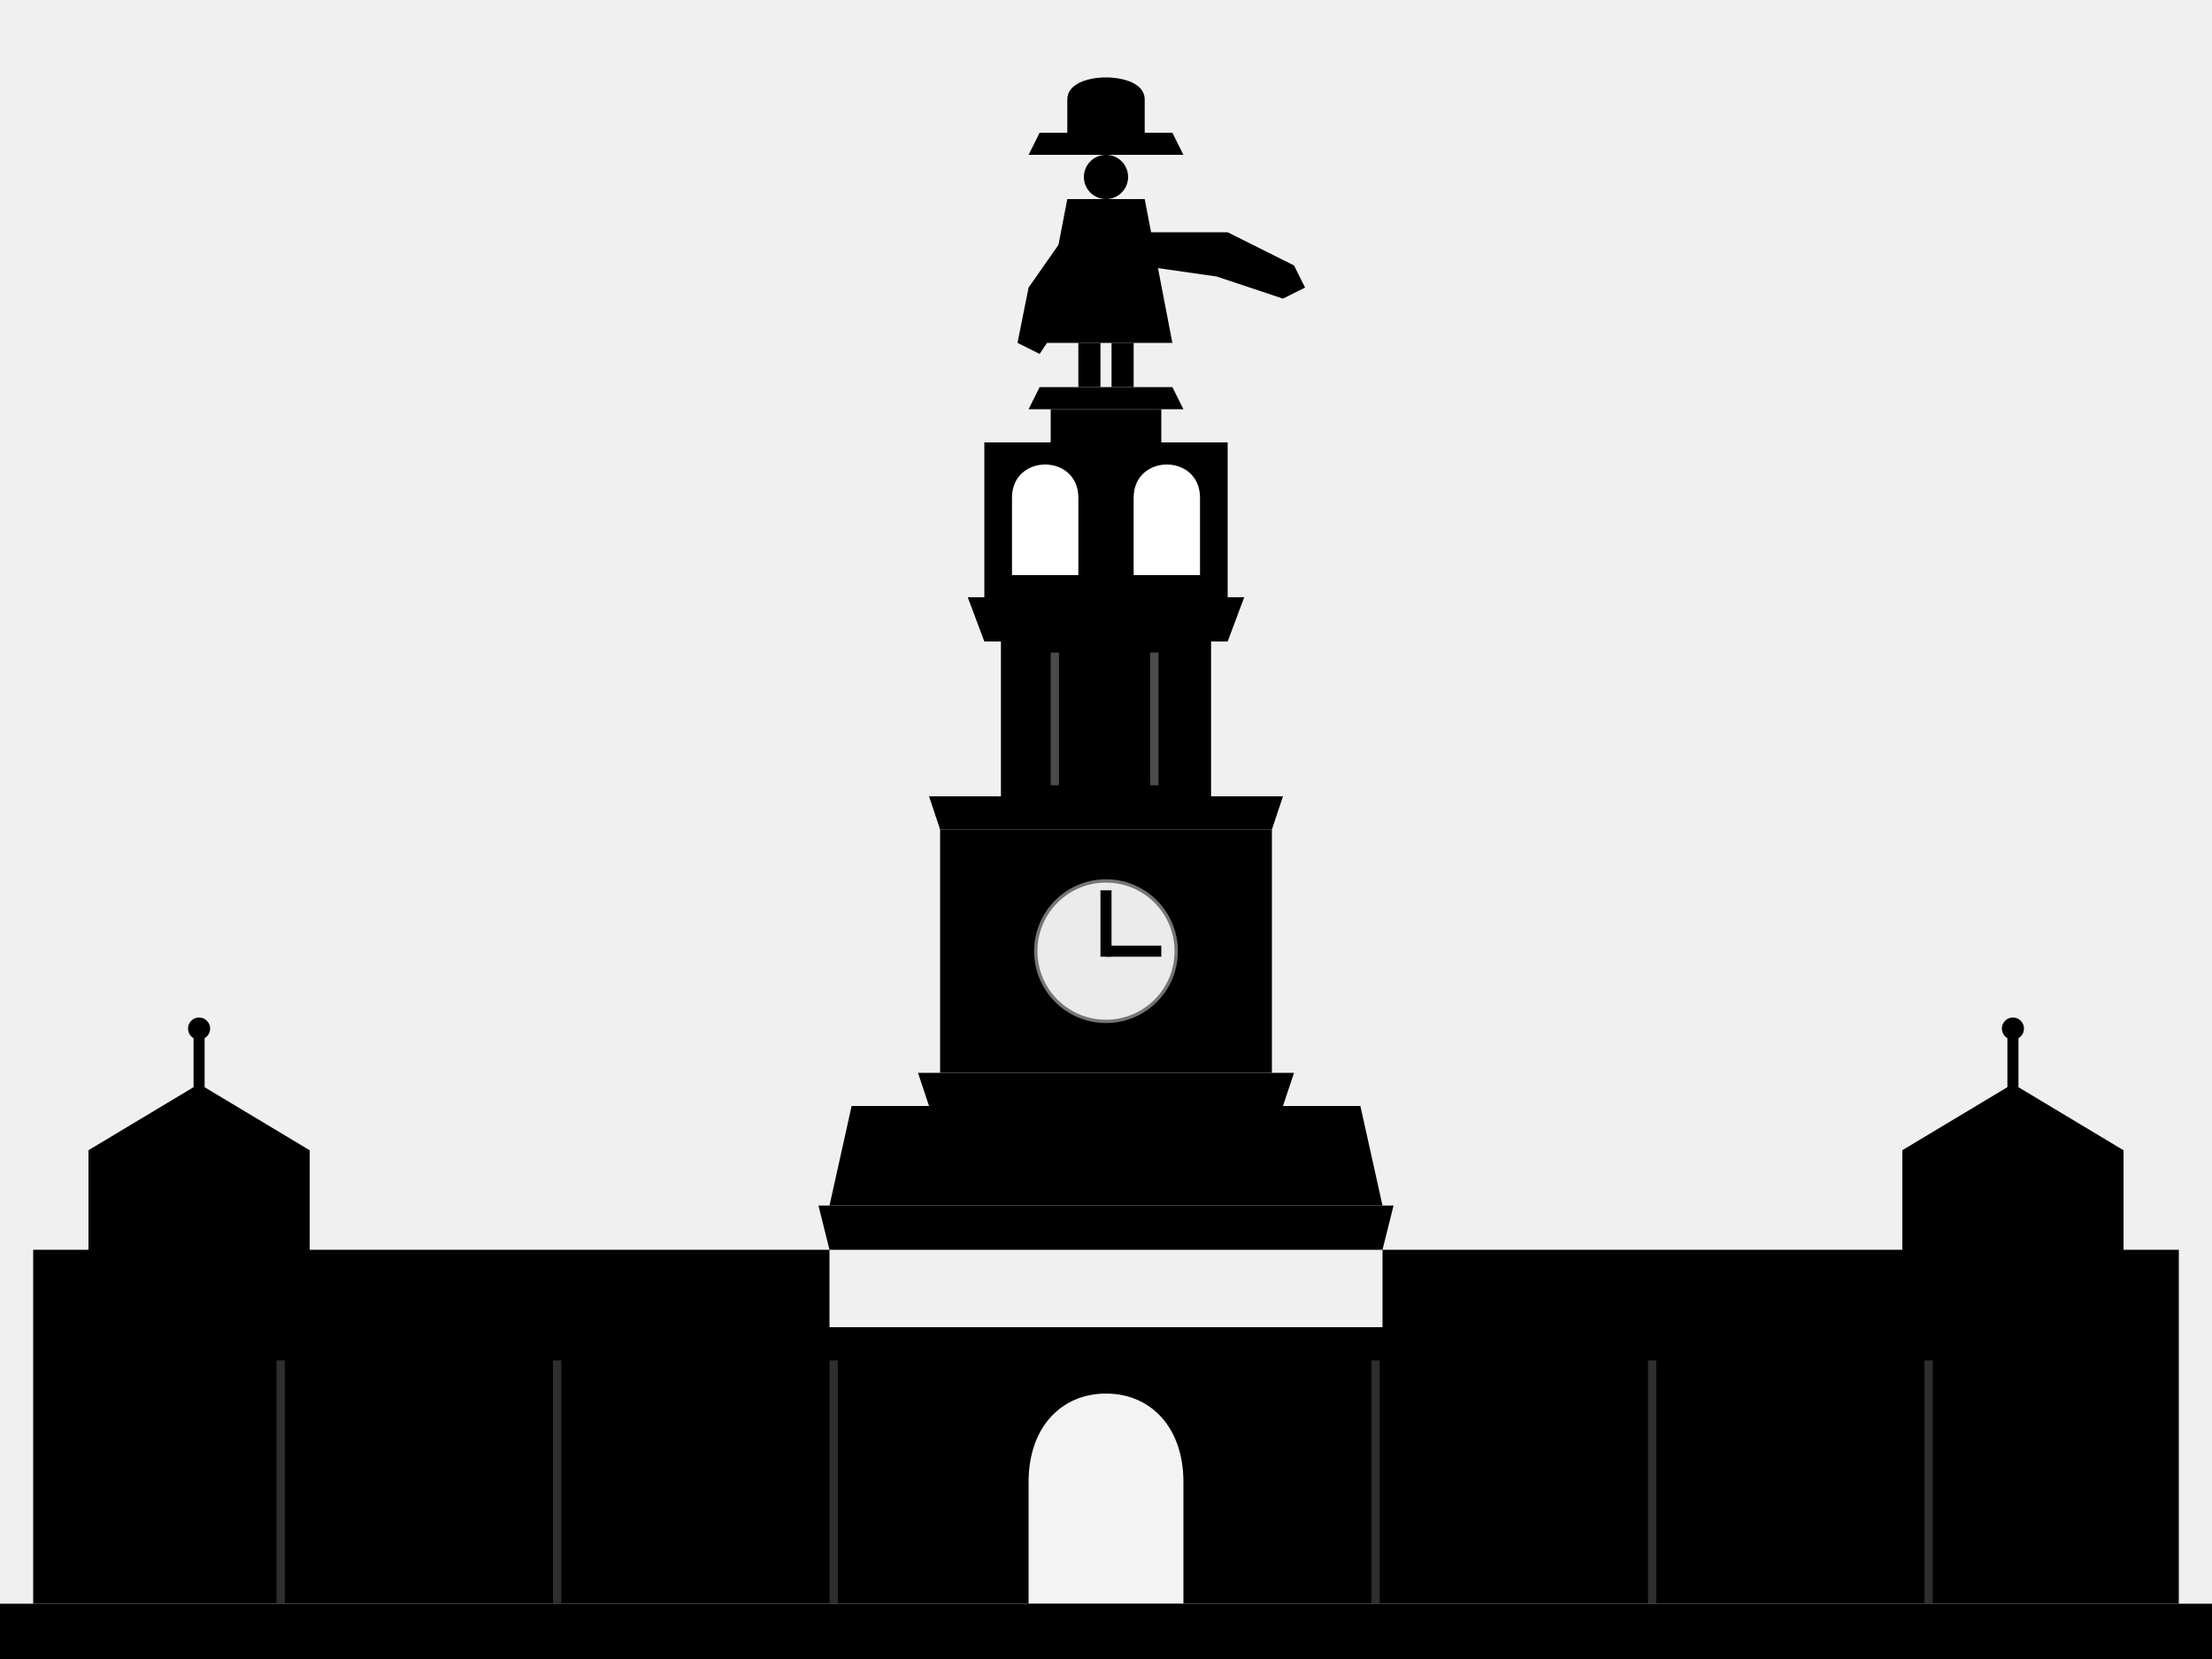
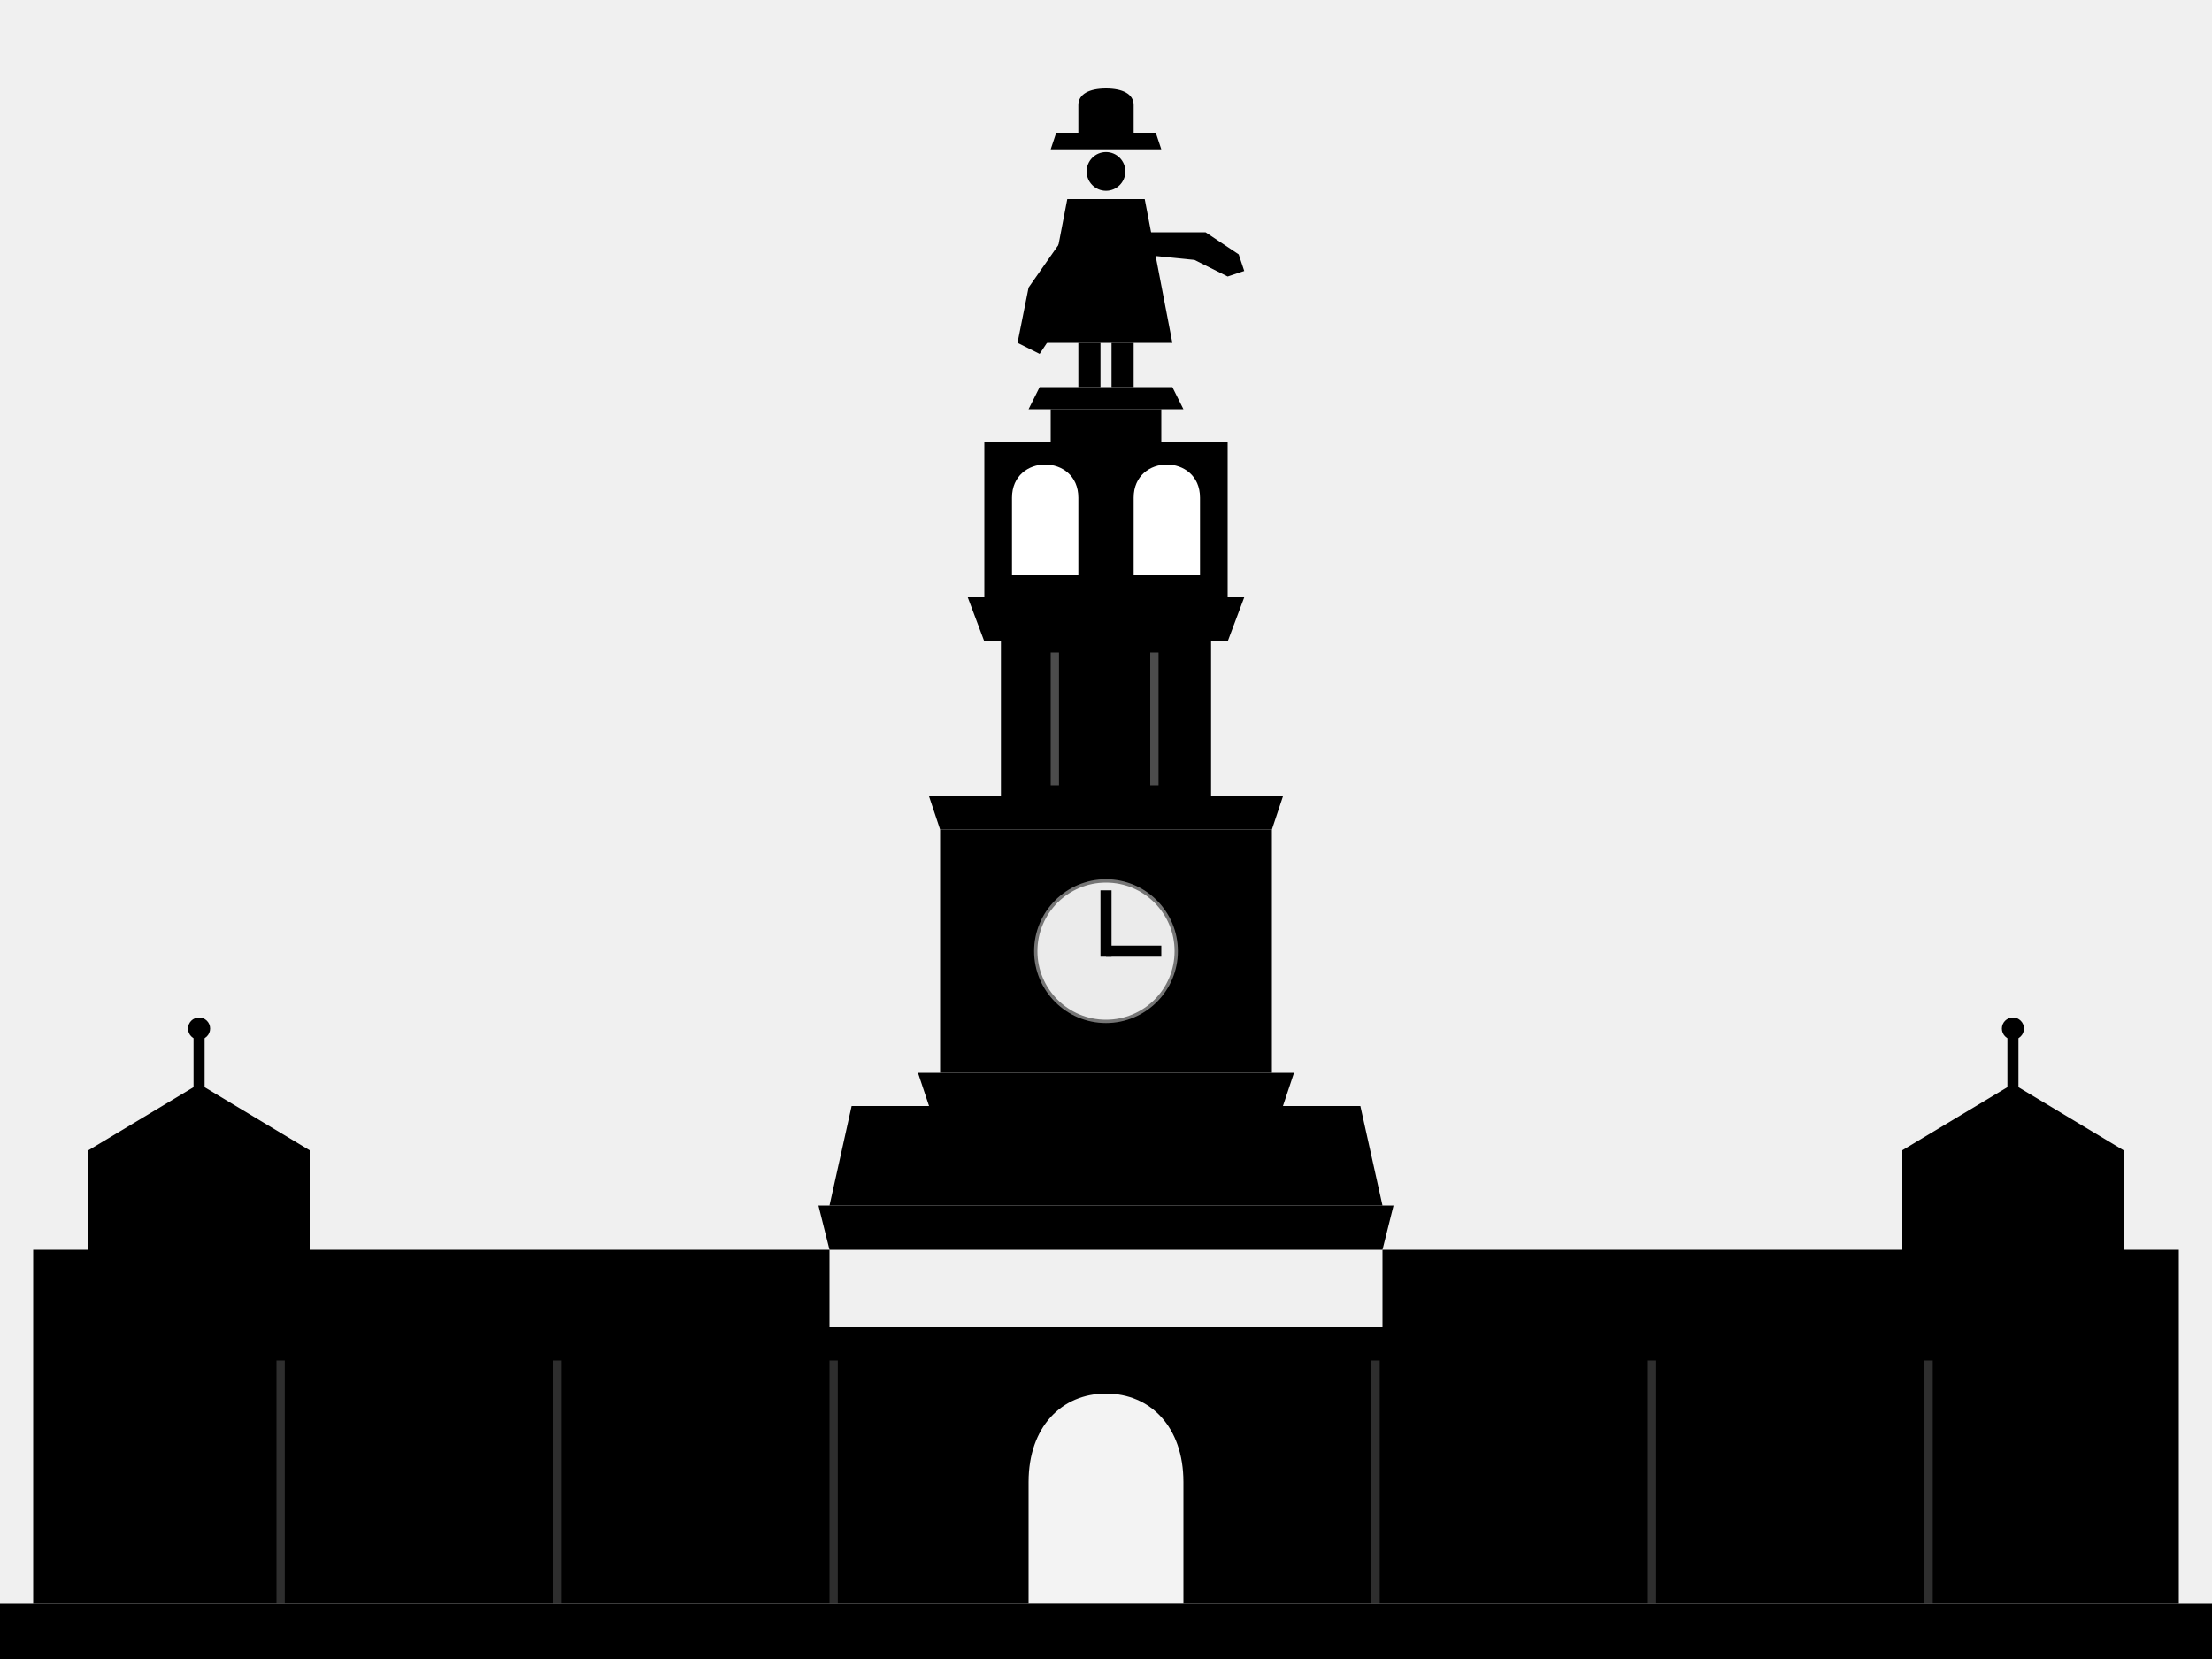
<svg xmlns="http://www.w3.org/2000/svg" viewBox="0 0 400 300">
-   <path fill="currentColor" d="     M188,24     L212,24     L214,28     L186,28 Z   " />
-   <path fill="currentColor" d="     M193,18     C193,15 197,14 200,14     C203,14 207,15 207,18     L207,24     L193,24 Z   " />
-   <ellipse cx="200" cy="32" rx="4" ry="4" fill="currentColor" />
+   <path fill="currentColor" d="     M191,24     L209,24     L210,27     L190,27 Z   " />
+   <path fill="currentColor" d="     M195,19     C195,17 197,16 200,16     C203,16 205,17 205,19     L205,24     L195,24 Z   " />
+   <ellipse cx="200" cy="31" rx="3.5" ry="3.5" fill="currentColor" />
  <path fill="currentColor" d="     M193,36     L207,36     L212,62     L188,62 Z   " />
-   <path fill="currentColor" d="     M206,42     L222,42     L234,48     L236,52     L232,54     L220,50     L206,48 Z   " />
+   <path fill="currentColor" d="     M206,42     L218,42     L224,46     L225,49     L222,50     L216,47     L206,46 Z   " />
  <path fill="currentColor" d="     M193,42     L186,52     L184,62     L188,64     L192,58     L195,48 Z   " />
  <rect x="195" y="62" width="4" height="8" fill="currentColor" />
  <rect x="201" y="62" width="4" height="8" fill="currentColor" />
  <path fill="currentColor" d="     M188,70     L212,70     L214,74     L186,74 Z   " />
  <rect x="190" y="74" width="20" height="6" fill="currentColor" />
  <path fill="currentColor" d="     M178,80     L222,80     L222,108     L178,108 Z   " />
  <path fill="#fff" d="     M183,90     C183,86 186,84 189,84     C192,84 195,86 195,90     L195,104     L183,104 Z   " />
  <path fill="#fff" d="     M205,90     C205,86 208,84 211,84     C214,84 217,86 217,90     L217,104     L205,104 Z   " />
  <path fill="currentColor" d="     M175,108 L225,108 L222,116 L178,116 Z   " />
  <rect x="181" y="116" width="38" height="28" fill="currentColor" />
  <rect x="190" y="118" width="1.5" height="24" fill="#fff" opacity="0.30" />
  <rect x="208" y="118" width="1.5" height="24" fill="#fff" opacity="0.30" />
  <path fill="currentColor" d="     M168,144 L232,144 L230,150 L170,150 Z   " />
  <rect x="170" y="150" width="60" height="44" fill="currentColor" />
  <circle cx="200" cy="172" r="13" fill="#fff" opacity="0.92" />
  <rect x="199" y="161" width="2" height="12" fill="currentColor" />
  <rect x="200" y="171" width="10" height="2" fill="currentColor" />
  <circle cx="200" cy="172" r="13" fill="none" stroke="currentColor" stroke-width="1.2" opacity="0.5" />
  <path fill="currentColor" d="     M166,194 L234,194 L232,200 L168,200 Z   " />
  <path fill="currentColor" d="     M154,200     L246,200     L250,218     L150,218 Z   " />
  <path fill="currentColor" d="     M148,218 L252,218 L250,226 L150,226 Z   " />
  <path fill="currentColor" d="     M6,226     L150,226     L150,240     L6,240 Z   " />
  <path fill="currentColor" d="     M250,226     L394,226     L394,240     L250,240 Z   " />
  <path fill="currentColor" d="     M16,208     L36,196     L56,208     L56,228     L16,228 Z   " />
  <rect x="35" y="186" width="2" height="12" fill="currentColor" />
  <circle cx="36" cy="186" r="2" fill="currentColor" />
  <path fill="currentColor" d="     M344,208     L364,196     L384,208     L384,228     L344,228 Z   " />
  <rect x="363" y="186" width="2" height="12" fill="currentColor" />
  <circle cx="364" cy="186" r="2" fill="currentColor" />
  <rect x="6" y="240" width="388" height="50" fill="currentColor" />
  <path fill="#fff" d="     M186,268     C186,258 192,252 200,252     C208,252 214,258 214,268     L214,290     L186,290 Z   " opacity="0.95" />
  <rect x="50" y="246" width="1.5" height="44" fill="#fff" opacity="0.18" />
  <rect x="100" y="246" width="1.5" height="44" fill="#fff" opacity="0.18" />
  <rect x="150" y="246" width="1.5" height="44" fill="#fff" opacity="0.18" />
  <rect x="248" y="246" width="1.5" height="44" fill="#fff" opacity="0.18" />
  <rect x="298" y="246" width="1.5" height="44" fill="#fff" opacity="0.18" />
  <rect x="348" y="246" width="1.5" height="44" fill="#fff" opacity="0.18" />
  <rect x="0" y="290" width="400" height="10" fill="currentColor" />
</svg>
